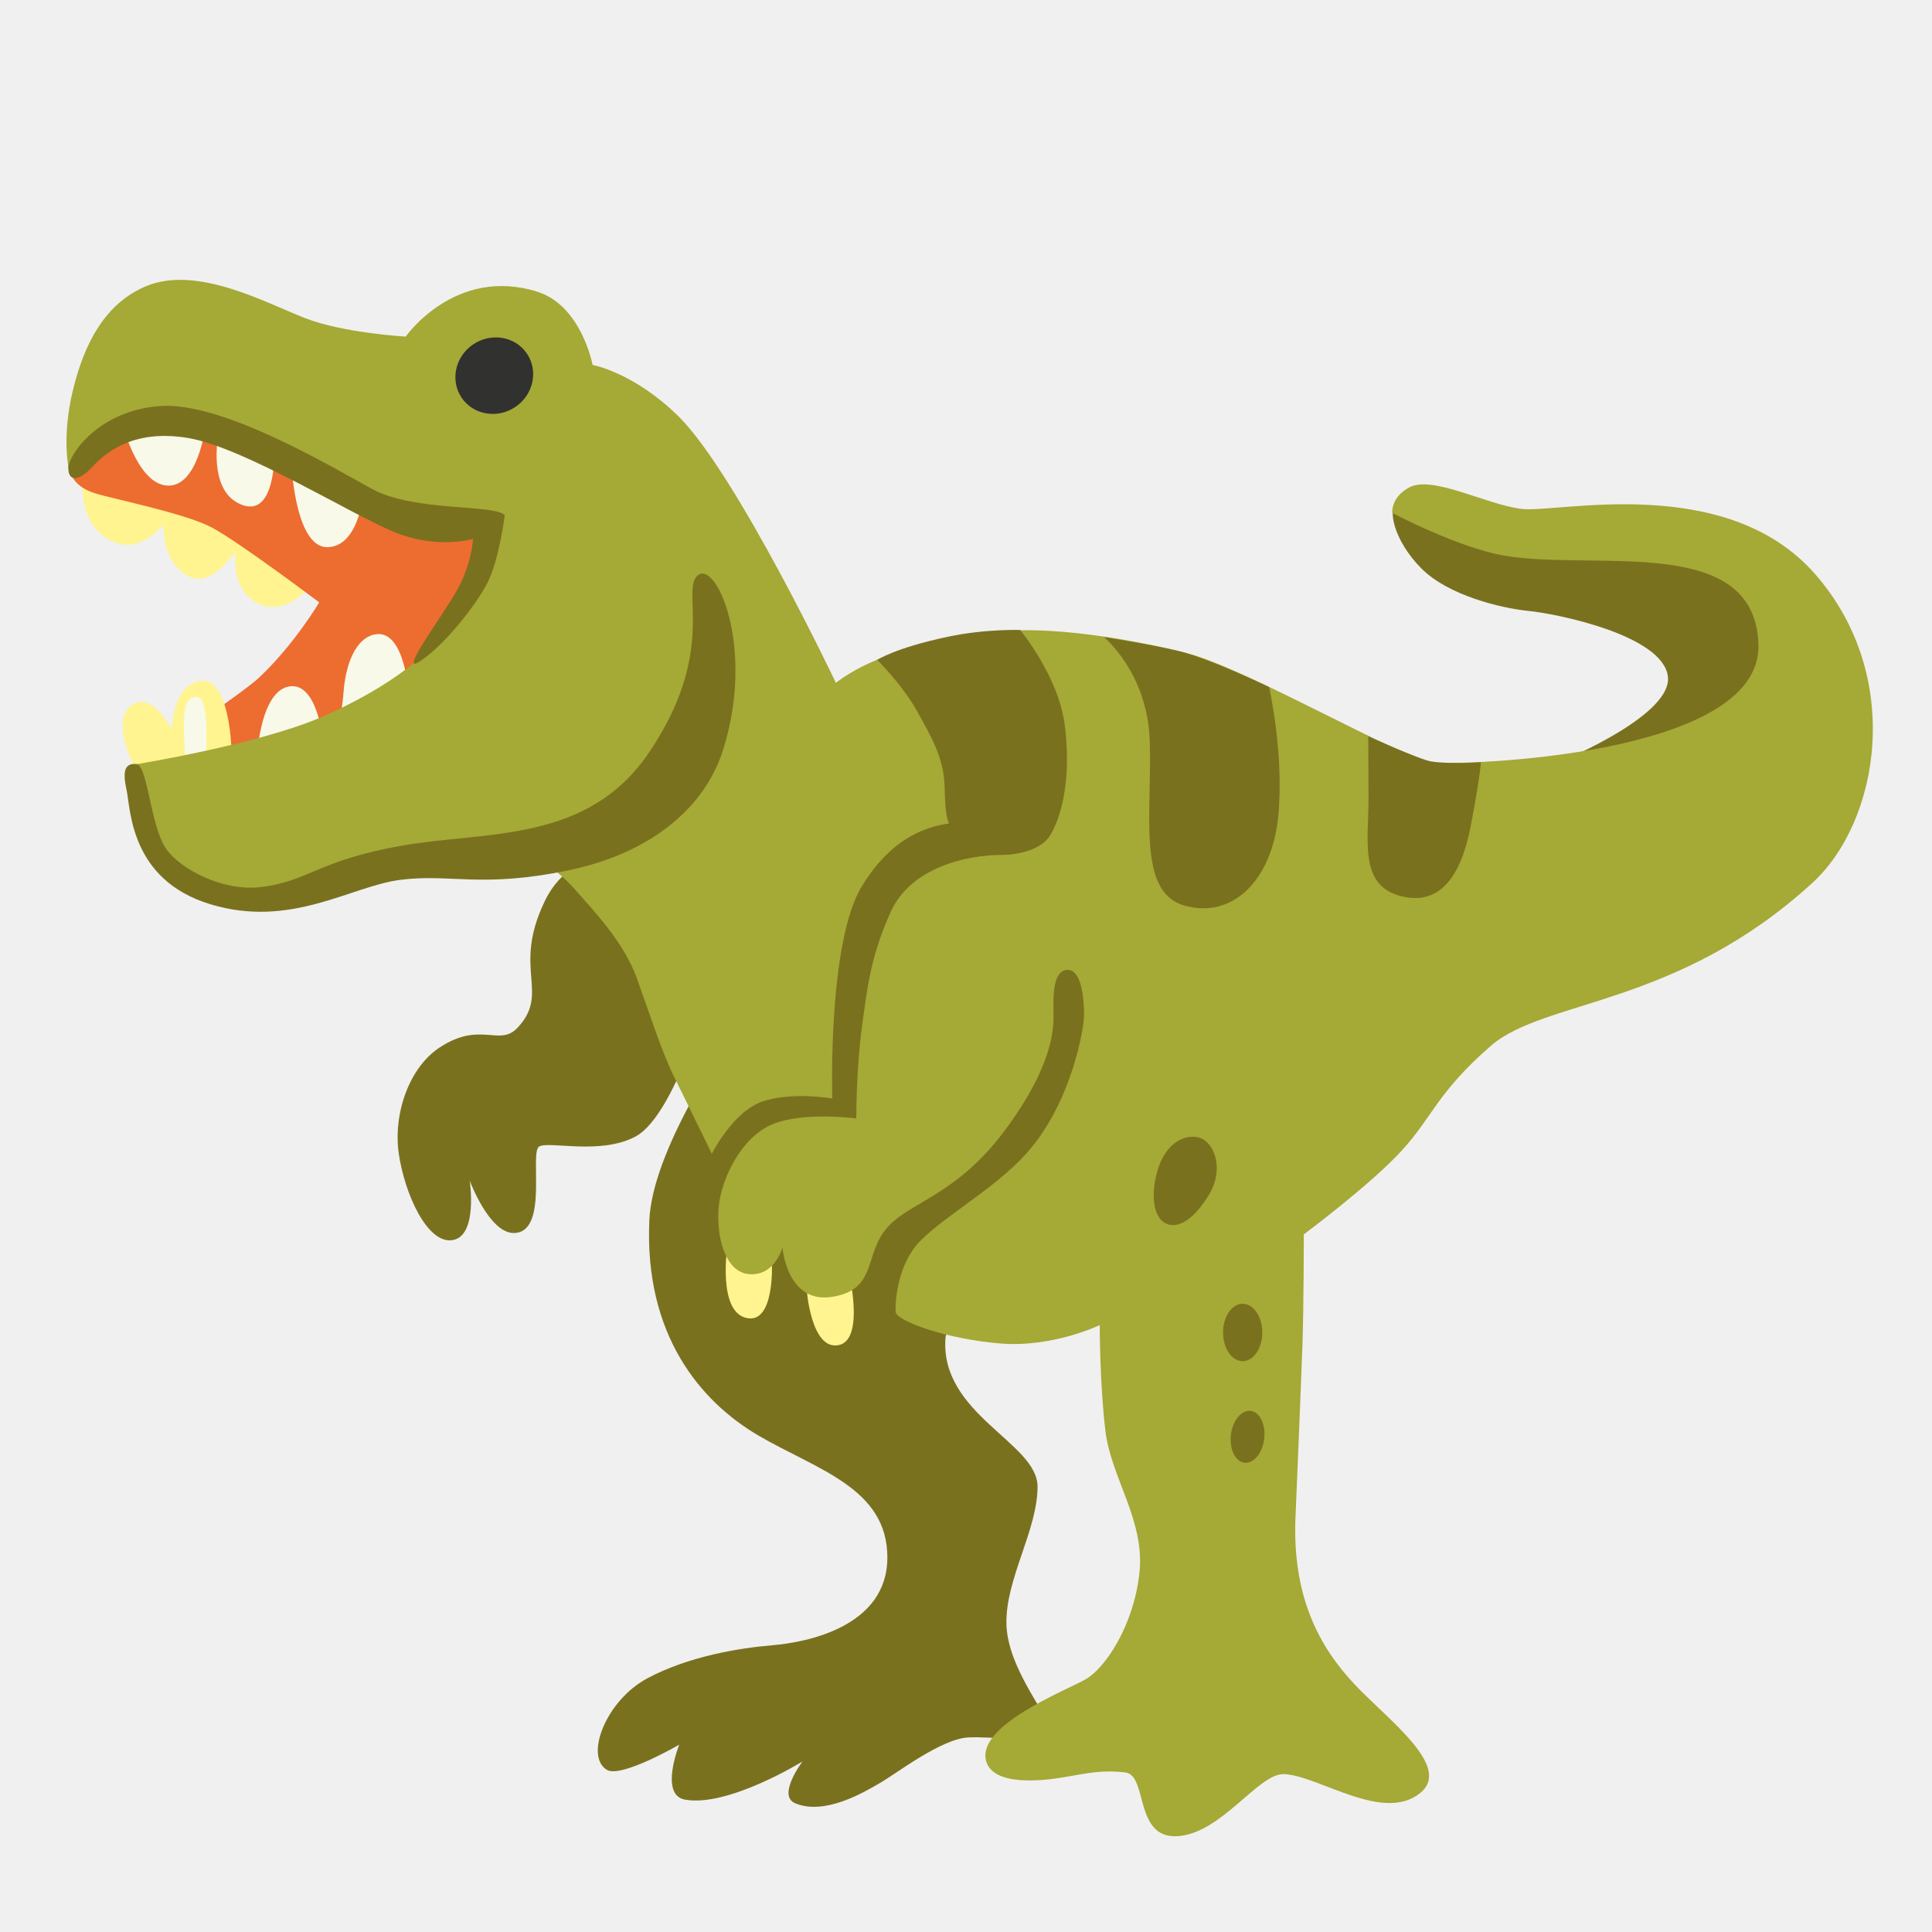
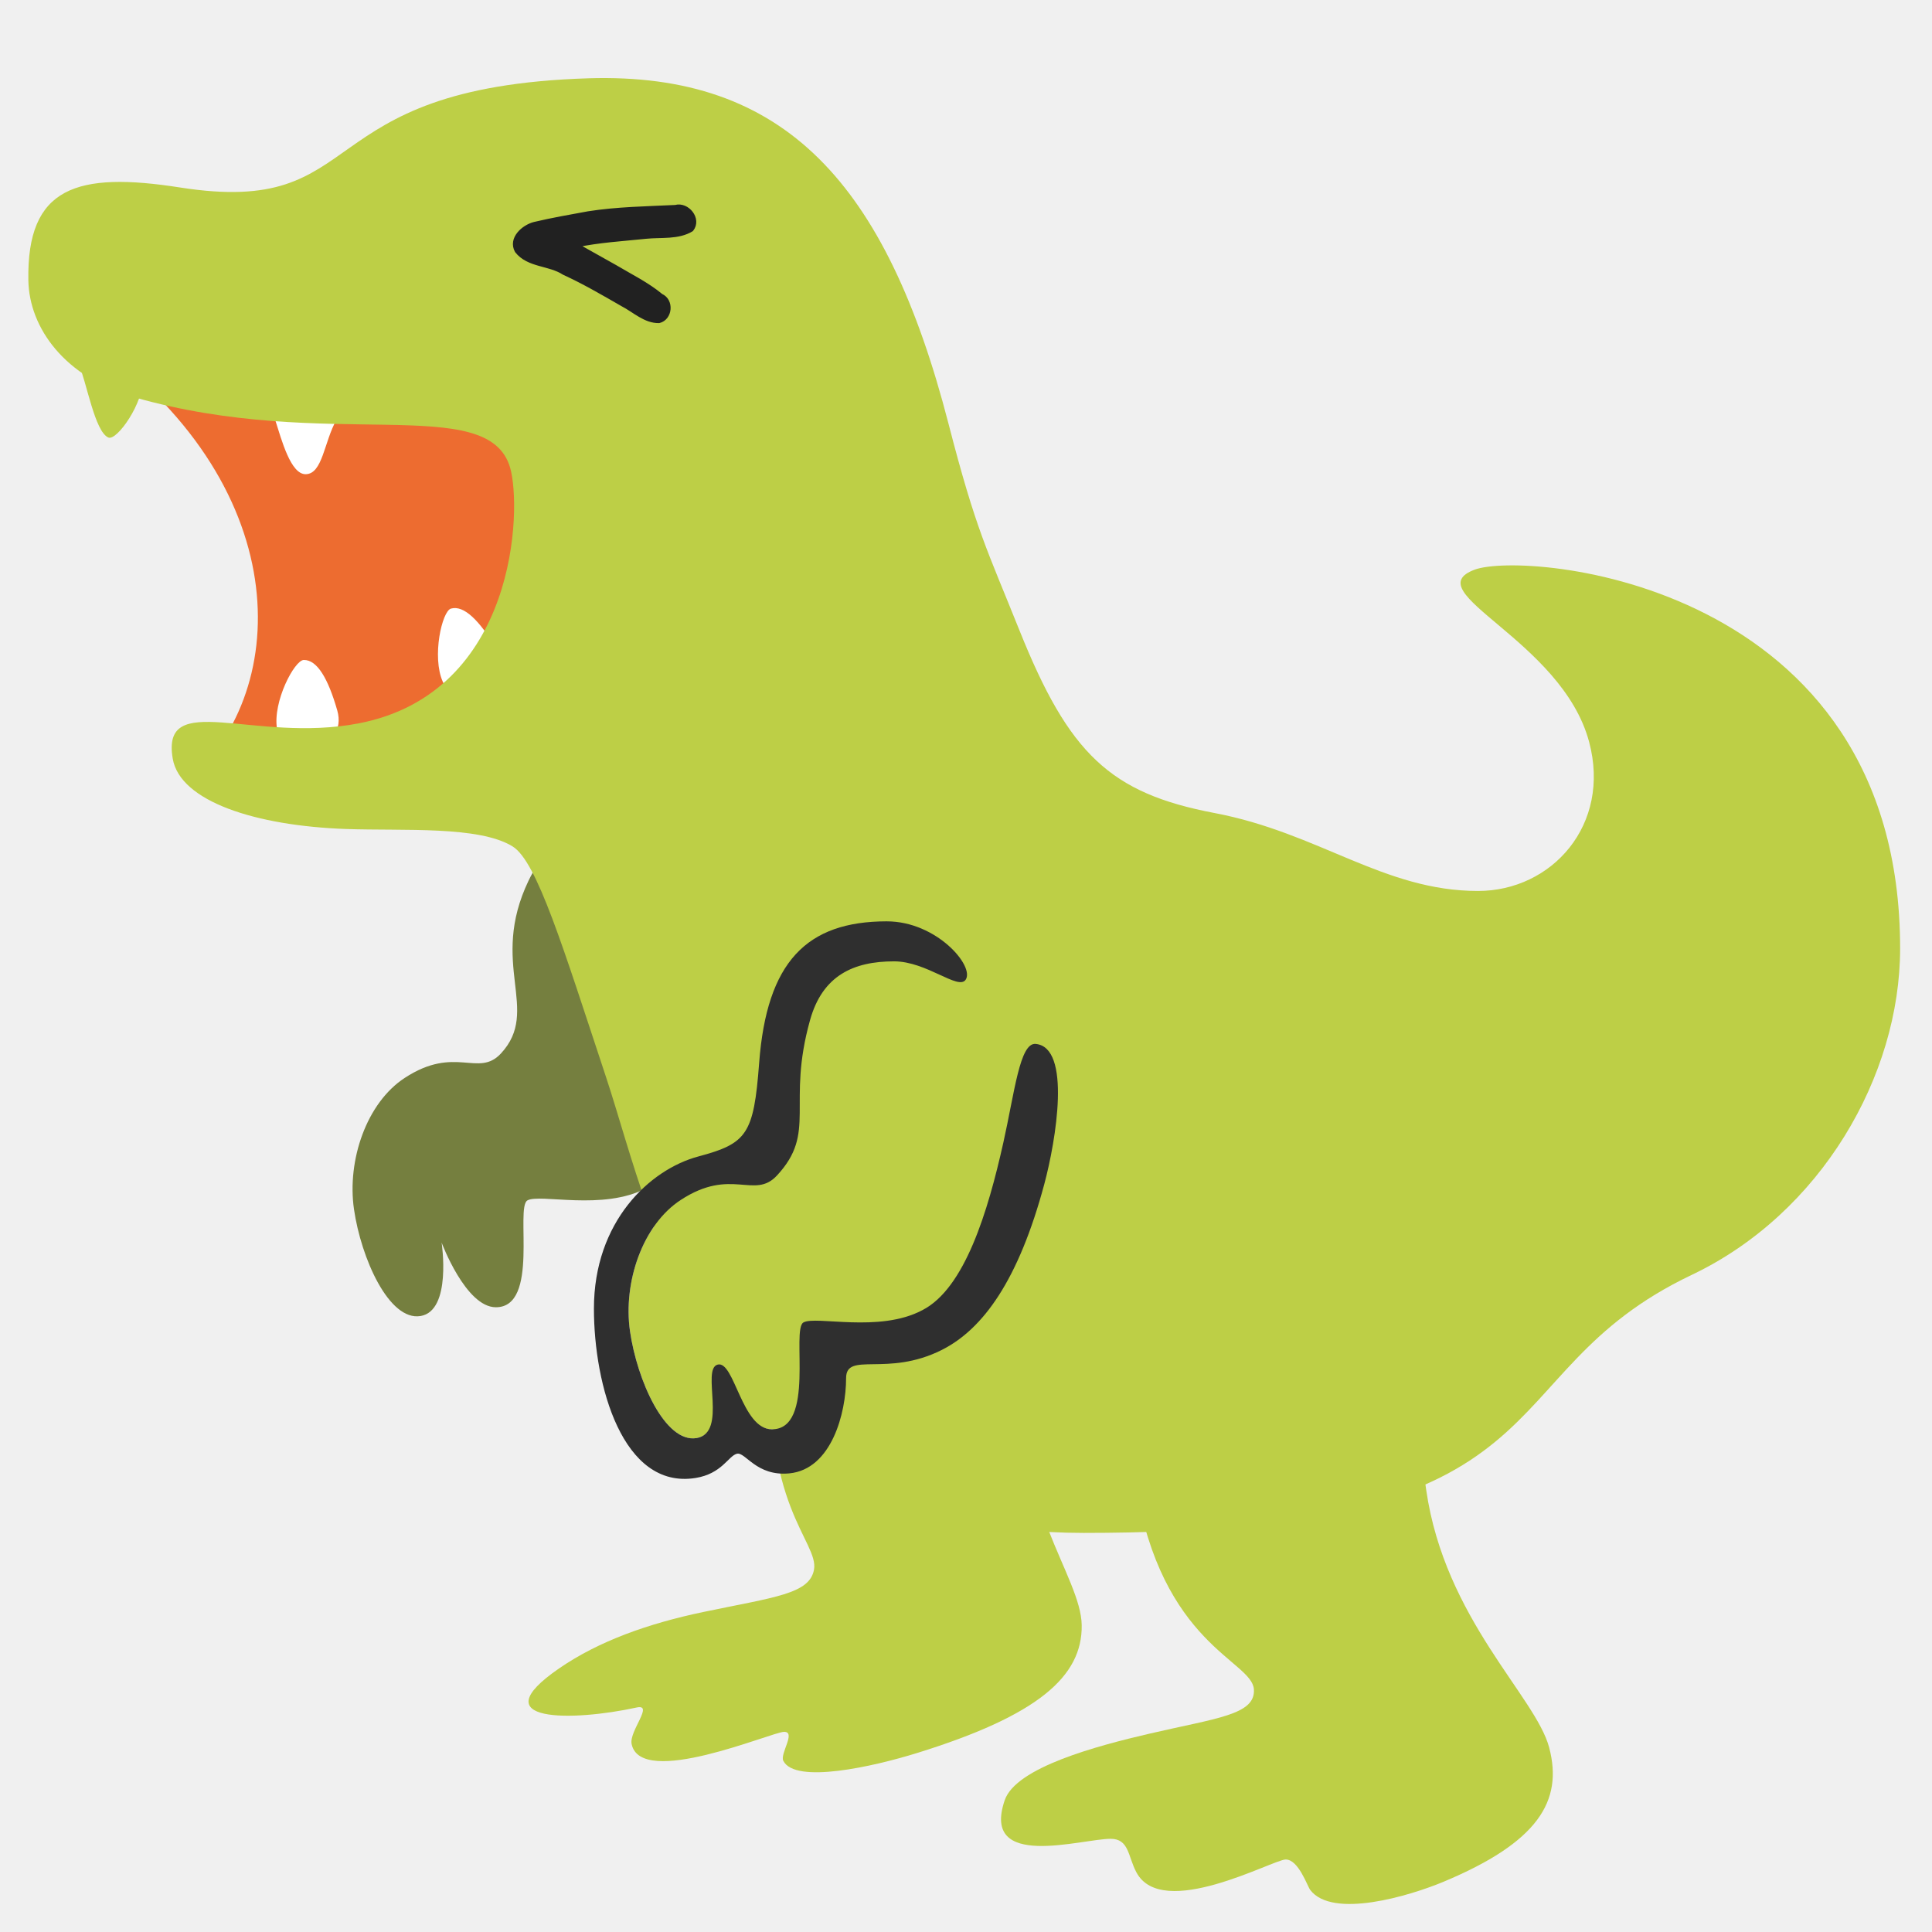
- <svg xmlns="http://www.w3.org/2000/svg" viewBox="0 0 128 128" version="1.1" xml:space="preserve" style="fill-rule:evenodd;clip-rule:evenodd;stroke-linejoin:round;stroke-miterlimit:2;">
-   <path d="M5.48,31.52L13.93,32.79L21.2,38.02C21.2,38.02 19.49,40.77 17.42,40.11C15.24,39.42 15.59,36.52 15.59,36.52C15.59,36.52 14.11,38.89 12.61,38.23C10.71,37.4 10.83,34.76 10.83,34.76C10.83,34.76 9.41,36.56 7.73,35.98C5.01,35.04 5.48,31.52 5.48,31.52Z" style="fill:rgb(255,244,143);fill-rule:nonzero;" />
-   <path d="M34.57,31L12.33,26.12L6.51,26.87C6.51,26.87 4.35,30.34 4.54,31C4.73,31.66 5.1,32.31 6.32,32.69C7.54,33.07 12.23,34 14.02,34.94C15.8,35.88 21.15,39.91 21.15,39.91C21.15,39.91 19.51,42.68 17.18,44.88C16.07,45.93 10.07,49.95 10.07,49.95L18.99,51.83L34.85,42.35L34.57,31Z" style="fill:rgb(237,108,48);fill-rule:nonzero;" />
-   <path d="M43.49,56.91C43.49,56.91 38.23,55.22 36.08,59.73C33.92,64.23 36.47,65.74 34.3,68.08C33.08,69.39 31.86,67.61 29.14,69.39C27.1,70.72 26.04,73.8 26.42,76.43C26.8,79.06 28.3,82.44 29.99,82.16C31.68,81.88 31.12,78.22 31.12,78.22C31.12,78.22 32.41,81.69 34.03,81.69C36.38,81.69 35.06,76.34 35.72,75.96C36.38,75.58 39.78,76.54 42.1,75.3C44.92,73.8 47.36,64.41 47.36,64.41L43.49,56.91Z" style="fill:rgb(122,113,31);fill-rule:nonzero;" />
-   <path d="M60.29,53.25C60.29,53.25 43.42,72 43.02,80.84C42.68,88.44 46.4,92.85 50.25,95.11C54.1,97.36 58.79,98.58 58.79,103.18C58.79,107.78 53.44,108.81 51.19,109C48.94,109.19 45.65,109.73 42.91,111.18C40.15,112.64 38.71,116.36 40.21,117.26C41.15,117.82 45,115.59 45,115.59C45,115.59 43.67,118.92 45.38,119.23C48.24,119.75 53.17,116.7 53.17,116.7C53.17,116.7 51.46,118.95 52.68,119.47C54.62,120.29 57.21,118.77 58.33,118.11C59.46,117.45 62.37,115.2 64.15,115.11C65.93,115.02 69.5,115.58 69.59,114.73C69.68,113.89 66.77,110.65 66.68,107.64C66.59,104.64 68.74,101.4 68.74,98.49C68.74,95.58 62.26,93.7 62.64,88.64C62.78,86.69 74.76,71.6 74.56,65.08C74.23,54.65 60.29,53.25 60.29,53.25Z" style="fill:rgb(122,113,31);fill-rule:nonzero;" />
-   <path d="M102.8,50.71C102.8,50.71 110.87,47.52 110.5,44.8C110.13,42.08 103.18,40.67 101.3,40.48C99.42,40.29 95.95,39.45 94.17,37.66C92.39,35.88 91.73,33.53 92.76,33.06C93.79,32.59 98.11,34.66 98.11,34.66C98.11,34.66 109.47,35.13 111.06,35.41C112.65,35.69 123.17,41.23 119.41,46.48C115.66,51.75 102.8,50.71 102.8,50.71Z" style="fill:rgb(122,113,31);fill-rule:nonzero;" />
-   <path d="M8.03,27.81C8.03,27.81 9.02,32.03 11.06,32.17C13.1,32.31 13.59,28.37 13.59,28.37L14.72,27.38C14.72,27.38 13.31,32.38 15.99,33.43C18.66,34.49 18.17,28.5 18.17,28.5L19.23,29.49C19.23,29.49 19.3,36.39 21.76,36.25C24.22,36.11 24.22,31.18 24.22,31.18L17.25,24.14L8.03,27.81Z" style="fill:rgb(248,249,233);fill-rule:nonzero;" />
-   <path d="M48.18,82.67C48.18,82.67 47.55,86.89 49.45,87.32C51.35,87.75 51.14,83.66 51.14,83.66L48.18,82.67Z" style="fill:rgb(255,244,143);fill-rule:nonzero;" />
-   <path d="M53.44,85.39C53.44,85.39 53.72,89.47 55.55,89.12C57.38,88.77 56.18,84.05 56.18,84.05L53.44,85.39Z" style="fill:rgb(255,244,143);fill-rule:nonzero;" />
-   <path d="M27.11,46.33C27.11,46.33 26.92,41.57 24.79,42.04C23.62,42.3 22.89,43.87 22.75,45.98C22.68,46.96 22.26,49.22 22.26,49.22L21.42,49.22C21.42,49.22 21.07,45.07 19.1,45.49C17.13,45.91 16.99,50.56 16.99,50.56L22.2,51.62L27.11,46.33Z" style="fill:rgb(248,249,233);fill-rule:nonzero;" />
-   <path d="M15.33,49.54C15.33,49.54 15.19,44.82 13.29,45.11C11.39,45.4 11.39,48.35 11.39,48.35C11.39,48.35 10.26,46.09 9,46.58C7.74,47.07 7.97,48.9 8.88,50.73C9.75,52.49 15.33,49.54 15.33,49.54Z" style="fill:rgb(255,244,143);fill-rule:nonzero;" />
-   <path d="M13.59,50.97C13.59,50.97 14.01,46.32 13.1,46.18C12.18,46.04 12.18,47.45 12.18,48.15C12.18,48.85 12.32,51.18 12.32,51.18L13.59,50.97Z" style="fill:rgb(248,249,233);fill-rule:nonzero;" />
-   <path d="M39.26,24.18C39.26,24.18 38.53,20.24 35.58,19.32C30.14,17.63 26.88,22.3 26.88,22.3C26.88,22.3 22.77,22.07 20.22,21.08C17.67,20.09 13.11,17.57 9.73,18.94C6.96,20.07 5.58,22.76 4.83,25.86C4.08,28.96 4.55,31.02 4.55,31.02C4.55,31.02 7.74,27.92 11.4,28.2C15.06,28.48 20.69,31.39 22.19,32.14C23.69,32.89 32.14,35.33 32.14,35.33C32.14,35.33 30.45,40.68 29.23,42.18C28.01,43.68 25.38,45.75 21.25,47.53C17.12,49.31 9.05,50.63 9.05,50.63C9.05,50.63 9.61,57.2 11.87,58.23C14.12,59.26 18.16,60.11 21.16,58.79C24.16,57.47 34.96,56.54 34.96,56.54C34.96,56.54 36.65,57.29 38.06,58.89C39.47,60.49 41.34,62.46 42.19,64.8C43.03,67.15 43.88,69.77 44.63,71.28C45.38,72.78 47.16,76.44 47.16,76.44C47.16,76.44 48.57,73.62 50.54,72.97C52.51,72.31 55.14,72.78 55.14,72.78C55.14,72.78 54.83,62.38 57.11,58.7C59.36,55.06 62.08,54.29 65.18,54.48C68.28,54.67 68.84,56.64 66.4,56.64C63.96,56.64 60.32,57.51 59.01,60.42C57.7,63.33 57.48,65.28 57.11,68C56.73,70.72 56.73,74.1 56.73,74.1C56.73,74.1 53.26,73.63 51.19,74.48C49.13,75.32 47.81,78.05 47.62,79.92C47.43,81.8 48,84.33 49.68,84.42C51.37,84.51 51.84,82.64 51.84,82.64C51.84,82.64 52.12,86.39 55.12,85.92C58.12,85.45 57.23,83.17 58.73,81.39C60.23,79.61 63.31,79.28 66.59,74.87C69.87,70.46 69.8,67.97 69.8,67.22C69.8,66.47 69.64,64.36 70.67,64.26C71.7,64.17 71.82,66.3 71.82,67.24C71.82,68.18 70.98,73.04 68.07,76.34C65.75,78.98 61.69,81.03 60.47,82.82C59.25,84.61 59.32,86.88 59.34,86.95C59.55,87.59 62.81,88.73 66.29,89.01C69.76,89.29 72.86,87.79 72.86,87.79C72.86,87.79 72.86,91.73 73.24,94.83C73.62,97.93 75.87,100.74 75.49,104.22C75.11,107.69 73.24,110.51 71.92,111.26C70.61,112.01 64.7,114.3 65.33,116.66C65.78,118.35 69.02,118 70.52,117.74C72.14,117.46 73.05,117.25 74.56,117.43C76.06,117.62 75.12,121.84 78.03,121.65C80.94,121.46 83.38,117.47 85.07,117.54C87.37,117.63 91.67,120.83 94.13,118.76C96.08,117.12 92.39,114.26 90.14,112C87.89,109.74 85.64,106.46 85.82,100.74C85.82,100.74 86.2,91.73 86.29,89.1C86.38,86.47 86.38,81.78 86.38,81.78C86.38,81.78 90.79,78.5 92.86,76.24C94.92,73.99 95.21,72.39 98.77,69.29C102.34,66.19 111.06,66.73 120.07,58.5C124.52,54.43 126.17,44.8 120.26,38.04C114.35,31.28 103.18,34 100.83,33.72C98.48,33.44 94.92,31.47 93.37,32.29C92.14,32.94 92.24,33.98 92.24,33.98C92.24,33.98 96.62,36.3 99.7,36.82C105.73,37.83 116.31,35.32 116.5,42.73C116.69,50.14 96.79,50.71 94.91,50.52C93.03,50.33 82.54,44.28 78.7,43.29C75.29,42.42 70.35,41.56 66.76,41.79C63.01,42.02 60.26,42.73 57.56,43.95C56.25,44.54 55.38,45.24 55.38,45.24C55.38,45.24 48.84,31.48 44.99,27.62C41.98,24.65 39.26,24.18 39.26,24.18Z" style="fill:rgb(165,169,54);fill-rule:nonzero;" />
-   <path d="M33.44,34.15C32.88,33.38 27.46,33.94 24.64,32.39C21.82,30.84 14.72,26.62 10.63,26.9C6.55,27.18 4.55,30.11 4.53,31.01C4.51,31.9 5.21,31.9 6.06,30.99C6.91,30.08 8.73,28.39 12.47,29.02C16.2,29.65 23.38,34.16 26.2,35.28C29.02,36.41 31.34,35.7 31.34,35.7C31.34,35.7 31.27,37.34 30.28,39.1C29.29,40.86 26.27,44.87 27.86,43.79C29.69,42.55 31.87,39.62 32.41,38.37C33.12,36.75 33.44,34.15 33.44,34.15Z" style="fill:rgb(122,113,31);fill-rule:nonzero;" />
-   <g transform="matrix(0.8308,-0.5565,0.5565,0.8308,-8.313,22.4355)">
-     <ellipse cx="32.75" cy="24.89" rx="2.61" ry="2.5" style="fill:rgb(49,49,47);" />
+ <svg xmlns="http://www.w3.org/2000/svg" version="1.1" id="Layer_3" x="0px" y="0px" viewBox="0 0 128 128" style="enable-background:new 0 0 128 128;" xml:space="preserve">
+   <defs id="defs19" />
+   <path id="path3" style="fill:#bdcf46;fill-opacity:1;stroke-width:6;stroke-linecap:round" d="m 61.053,77.597 c -2.897,0.168 -8.91,1.628 -9.802,11.819 -0.892,10.191 3.004,12.746 2.68,14.57 -0.288,1.616 -2.585,1.821 -7.308,2.807 -3.666,0.765 -6.95,1.932 -9.578,3.741 -5.263,3.621 0.898,3.517 5.134,2.593 1.17,-0.255 -0.507,1.565 -0.333,2.416 0.607,2.963 9.284,-0.796 10.1,-0.804 0.817,-0.009 -0.286,1.451 -0.05,1.919 0.782,1.554 5.956,0.384 8.851,-0.513 8.021,-2.485 10.97,-5.077 10.919,-8.477 -0.048,-3.229 -4.573,-8.117 -3.723,-16.271 0.764,-7.322 1.741,-14.299 -6.89,-13.799 z" />
+   <path style="fill:#757f3f;fill-opacity:1;stroke-width:1" d="m 44.538,56 c 0,0 -6.858,-3.24 -9.513,2.331 -2.668,5.559 0.842,8.576 -1.839,11.467 -1.507,1.618 -3.014,-0.581 -6.374,1.618 -2.52,1.643 -3.829,5.448 -3.36,8.696 0.469,3.249 2.322,7.424 4.41,7.078 2.088,-0.346 1.396,-4.867 1.396,-4.867 0,0 1.594,4.286 3.595,4.286 2.903,0 1.272,-6.609 2.088,-7.078 0.815,-0.469 5.012,0.709 7.881,-0.815 6.436,-3.293 7.794,-20.149 7.794,-20.149 z" id="path16-1-9" />
+   <path style="fill:#ed6c30;fill-opacity:1;stroke-width:6;stroke-linecap:round" d="m 3.789,21.08 c 15.063,9.189 15.867,22.932 9.633,29.715 l 16.132,2.358 12.435,-2.597 -7.414,-24.036 z" id="path3-4-8" />
+   <path style="fill:#bdcf46;fill-opacity:1;stroke-width:6;stroke-linecap:round" d="m 5.178,24.012 c 0.568,1.297 1.095,4.596 2.005,4.976 C 7.742,29.222 9.534,26.687 9.465,25.053 9.427,24.168 8.844,23.489 7.224,23.534 6.064,23.566 4.684,22.884 5.178,24.012 Z" id="path4-5-8" />
+   <path style="fill:#ffffff;fill-opacity:1;stroke-width:6;stroke-linecap:round" d="m 22.343,47.063 c -0.6,-2.096 -1.326,-3.351 -2.216,-3.339 -0.614,0.009 -2.064,2.757 -1.776,4.547 0.156,0.969 0.828,1.609 2.437,1.257 1.152,-0.252 1.93,-1.156 1.556,-2.465 z" id="path5-2-2" />
+   <path style="fill:#ffffff;fill-opacity:1;stroke-width:6;stroke-linecap:round" d="m 18.228,27.808 c 0.433,1.352 1.031,3.627 2.03,3.609 1.122,-0.02 1.213,-2.162 2.036,-3.606 0.566,-0.995 0.143,-1.518 -1.468,-1.637 -1.154,-0.085 -2.974,0.457 -2.598,1.633 z" id="path6-8-4" />
+   <path style="fill:#ffffff;fill-opacity:1;stroke-width:6;stroke-linecap:round" d="m 32.882,42.972 c -1.122,-1.869 -2.148,-2.894 -3.005,-2.651 -0.591,0.167 -1.28,3.197 -0.539,4.851 0.401,0.895 1.216,1.34 2.679,0.584 1.048,-0.542 1.565,-1.616 0.865,-2.783 z" id="path1" />
+   <path style="fill:#bdcf46;stroke-width:6;stroke-linecap:round" d="M 38.984,5.187 C 20.193,5.775 24.677,14.415 11.941,12.423 5.085,11.35 1.768,12.379 1.879,18.572 c 0.057,3.159 2.411,6.43 7.009,7.745 12.835,3.672 23.445,-0.361 24.909,4.668 0.783,2.691 0.465,14.937 -10.061,16.945 -6.928,1.322 -13.08,-2.271 -12.292,2.334 0.486,2.841 5.517,4.449 11.475,4.659 3.843,0.135 8.802,-0.221 11.039,1.153 1.617,0.993 3.33,6.646 6.185,15.259 3.248,9.8 6.817,30.224 31.66,30.224 33.059,0 26.199,-10.396 40.279,-17.095 8.549,-4.068 13.806,-13.172 13.806,-21.63 0,-24.348 -24.84,-26.35 -28.193,-25.091 -3.932,1.476 5.774,4.64 7.586,11.401 1.476,5.509 -2.474,9.885 -7.359,9.885 -6.243,0 -10.519,-3.848 -17.456,-5.164 C 73.551,52.554 70.821,49.947 67.539,41.756 65.386,36.38 64.672,35.164 62.841,28.072 58.72,12.113 51.971,4.781 38.984,5.187 Z" id="path1-1-5" />
+   <path id="path11-2-5" style="fill:#bdcf46;fill-opacity:1;stroke-width:6;stroke-linecap:round" d="m 83.665,84.239 c -2.995,0.176 -10.159,3.354 -8.438,14.044 1.722,10.69 7.712,11.723 7.847,13.636 0.119,1.695 -2.493,1.91 -6.934,2.944 -3.447,0.802 -8.83,2.224 -9.575,4.406 -1.594,4.665 5.075,2.557 7.018,2.557 1.222,0 1.141,1.155 1.703,2.215 1.71,3.226 9.042,-0.834 9.89,-0.844 0.849,-0.009 1.436,1.758 1.628,2.013 1.463,1.94 6.583,0.402 8.835,-0.539 6.238,-2.607 7.938,-5.326 6.998,-8.892 -0.893,-3.387 -6.914,-8.515 -8.147,-17.067 C 93.383,91.034 92.588,83.715 83.665,84.239 Z" />
+   <g id="g1" transform="matrix(0.938076,0,0,0.938076,13.46442,5.766625)" style="stroke-width:1.066">
+     <path style="fill:#bdcf46;fill-opacity:1;stroke-width:1.066" d="m 52.619,62.168 c 0,0 -7.31,-3.454 -10.141,2.485 -2.844,5.926 0.897,9.142 -1.96,12.224 -1.607,1.725 -3.213,-0.619 -6.795,1.725 -2.686,1.751 -4.082,5.807 -3.582,9.27 0.5,3.463 2.476,7.914 4.701,7.545 2.225,-0.369 1.488,-5.188 1.488,-5.188 0,0 1.699,4.569 3.832,4.569 3.095,0 1.356,-7.045 2.225,-7.545 0.869,-0.5 5.342,0.756 8.401,-0.869 6.861,-3.51 8.308,-21.479 8.308,-21.479 z" id="path8-7-1" />
+     <path id="path9-1-7" style="fill:#2f2f2f;fill-opacity:1;stroke-width:6.396;stroke-linecap:round" d="m 48.284,58.923 c -5.677,0 -8.485,2.867 -9.022,10.006 -0.38,5.052 -0.865,5.682 -4.299,6.602 -3.434,0.92 -7.37,4.606 -7.37,10.747 0,5.39 2.02,12.776 7.168,11.96 1.872,-0.297 2.328,-1.559 2.927,-1.712 0.599,-0.154 1.366,1.612 3.708,1.385 2.974,-0.288 4.007,-4.254 4.007,-6.72 0,-1.919 2.893,-0.054 6.755,-1.996 2.918,-1.467 5.423,-4.92 7.249,-11.735 0.817,-3.051 1.93,-9.654 -0.62,-9.88 -1.12,-0.099 -1.482,3.42 -2.284,6.996 -1.082,4.831 -2.713,10.274 -5.715,11.809 -3.059,1.625 -7.532,0.369 -8.401,0.869 -0.869,0.5 0.869,7.545 -2.225,7.545 -2.133,0 -2.648,-4.887 -3.832,-4.569 -1.184,0.317 0.738,4.819 -1.488,5.188 -2.225,0.369 -4.201,-4.082 -4.701,-7.545 -0.5,-3.463 0.896,-7.519 3.582,-9.271 3.582,-2.344 5.188,1.23e-4 6.795,-1.725 2.858,-3.081 0.656,-4.99 2.344,-10.995 0.881,-3.134 3.062,-4.133 5.93,-4.133 2.3,0 4.528,2.056 5.052,1.303 0.664,-0.956 -2.053,-4.128 -5.56,-4.128 z" />
  </g>
-   <path d="M46.18,38.16C47.39,36.95 50.09,42.83 47.89,49.73C46.76,53.27 43.43,56.46 37.66,57.66C31.89,58.86 29.85,57.87 26.54,58.29C23.23,58.71 19.29,61.53 13.94,59.91C8.59,58.29 8.66,53.57 8.38,52.31C8.1,51.04 8.29,50.55 9.04,50.62C9.79,50.69 9.96,54.78 11.03,56.27C11.99,57.61 14.76,59.04 17.18,58.78C20.42,58.43 20.98,57.02 26.61,56.03C32.24,55.04 38.93,55.89 43.01,49.84C47.5,43.19 45.13,39.22 46.18,38.16Z" style="fill:rgb(122,113,31);fill-rule:nonzero;" />
-   <path d="M70.54,48.02C70.94,51.1 70.51,53.72 69.62,55.27C68.85,56.63 66.55,56.63 66.55,56.63C66.55,56.63 65.68,55.76 64.13,55.48C62.58,55.2 62.65,53.93 62.58,52.03C62.51,50.13 61.61,48.67 60.79,47.17C59.8,45.38 58.12,43.72 58.12,43.72C58.12,43.72 59.29,42.93 62.78,42.19C65.32,41.65 67.59,41.74 67.59,41.74C67.59,41.74 70.12,44.78 70.54,48.02Z" style="fill:rgb(122,113,31);fill-rule:nonzero;" />
-   <path d="M73.14,42.21C73.14,42.21 76,44.56 76.17,49C76.35,53.79 75.3,59.05 78.42,59.98C81.66,60.94 84.26,58.29 84.68,54.14C85.1,49.99 84.08,45.52 84.08,45.52C84.08,45.52 81.12,44.08 78.7,43.3C77.34,42.86 73.14,42.21 73.14,42.21Z" style="fill:rgb(122,113,31);fill-rule:nonzero;" />
-   <path d="M92.64,59.32C95.35,60.13 96.79,58.08 97.43,54.77C98.07,51.46 98.11,50.5 98.11,50.5C98.11,50.5 96.07,50.64 94.83,50.45C94.07,50.33 90.65,48.78 90.65,48.78C90.65,48.78 90.67,51.87 90.67,52.93C90.67,55.62 90.06,58.55 92.64,59.32Z" style="fill:rgb(122,113,31);fill-rule:nonzero;" />
-   <path d="M80.11,79.13C79.25,80.58 78.18,81.44 77.31,81.09C76.44,80.75 76.21,79.27 76.66,77.65C77.23,75.56 78.69,75.07 79.56,75.41C80.43,75.75 81.13,77.41 80.11,79.13Z" style="fill:rgb(122,113,31);fill-rule:nonzero;" />
-   <g transform="matrix(0.1171,-0.9931,0.9931,0.1171,-21.5582,166.135)">
-     <ellipse cx="82.66" cy="95.19" rx="1.73" ry="1.11" style="fill:rgb(122,113,31);" />
-   </g>
-   <ellipse cx="82.33" cy="88.28" rx="1.3" ry="1.9" style="fill:rgb(122,113,31);" />
+   <path id="path2" style="fill:#212121;fill-opacity:1;fill-rule:nonzero;stroke:#212121;stroke-width:0.3;stroke-linecap:round;stroke-linejoin:round;stroke-miterlimit:2;stroke-dasharray:none;stroke-opacity:1" d="m 44.751,13.729 c -1.925,0.093 -3.86,0.119 -5.768,0.418 -1.196,0.22 -2.395,0.426 -3.578,0.707 -0.726,0.185 -1.596,0.965 -1.153,1.764 0.757,0.97 2.149,0.814 3.119,1.45 1.341,0.612 2.614,1.36 3.891,2.093 0.768,0.398 1.497,1.118 2.398,1.095 0.751,-0.185 0.849,-1.337 0.131,-1.651 -0.923,-0.766 -2.01,-1.295 -3.035,-1.906 -0.865,-0.486 -1.731,-0.972 -2.596,-1.457 1.532,-0.324 3.098,-0.411 4.652,-0.573 0.99,-0.101 2.118,0.063 2.994,-0.473 0.541,-0.681 -0.278,-1.682 -1.052,-1.469 z" />
</svg>
